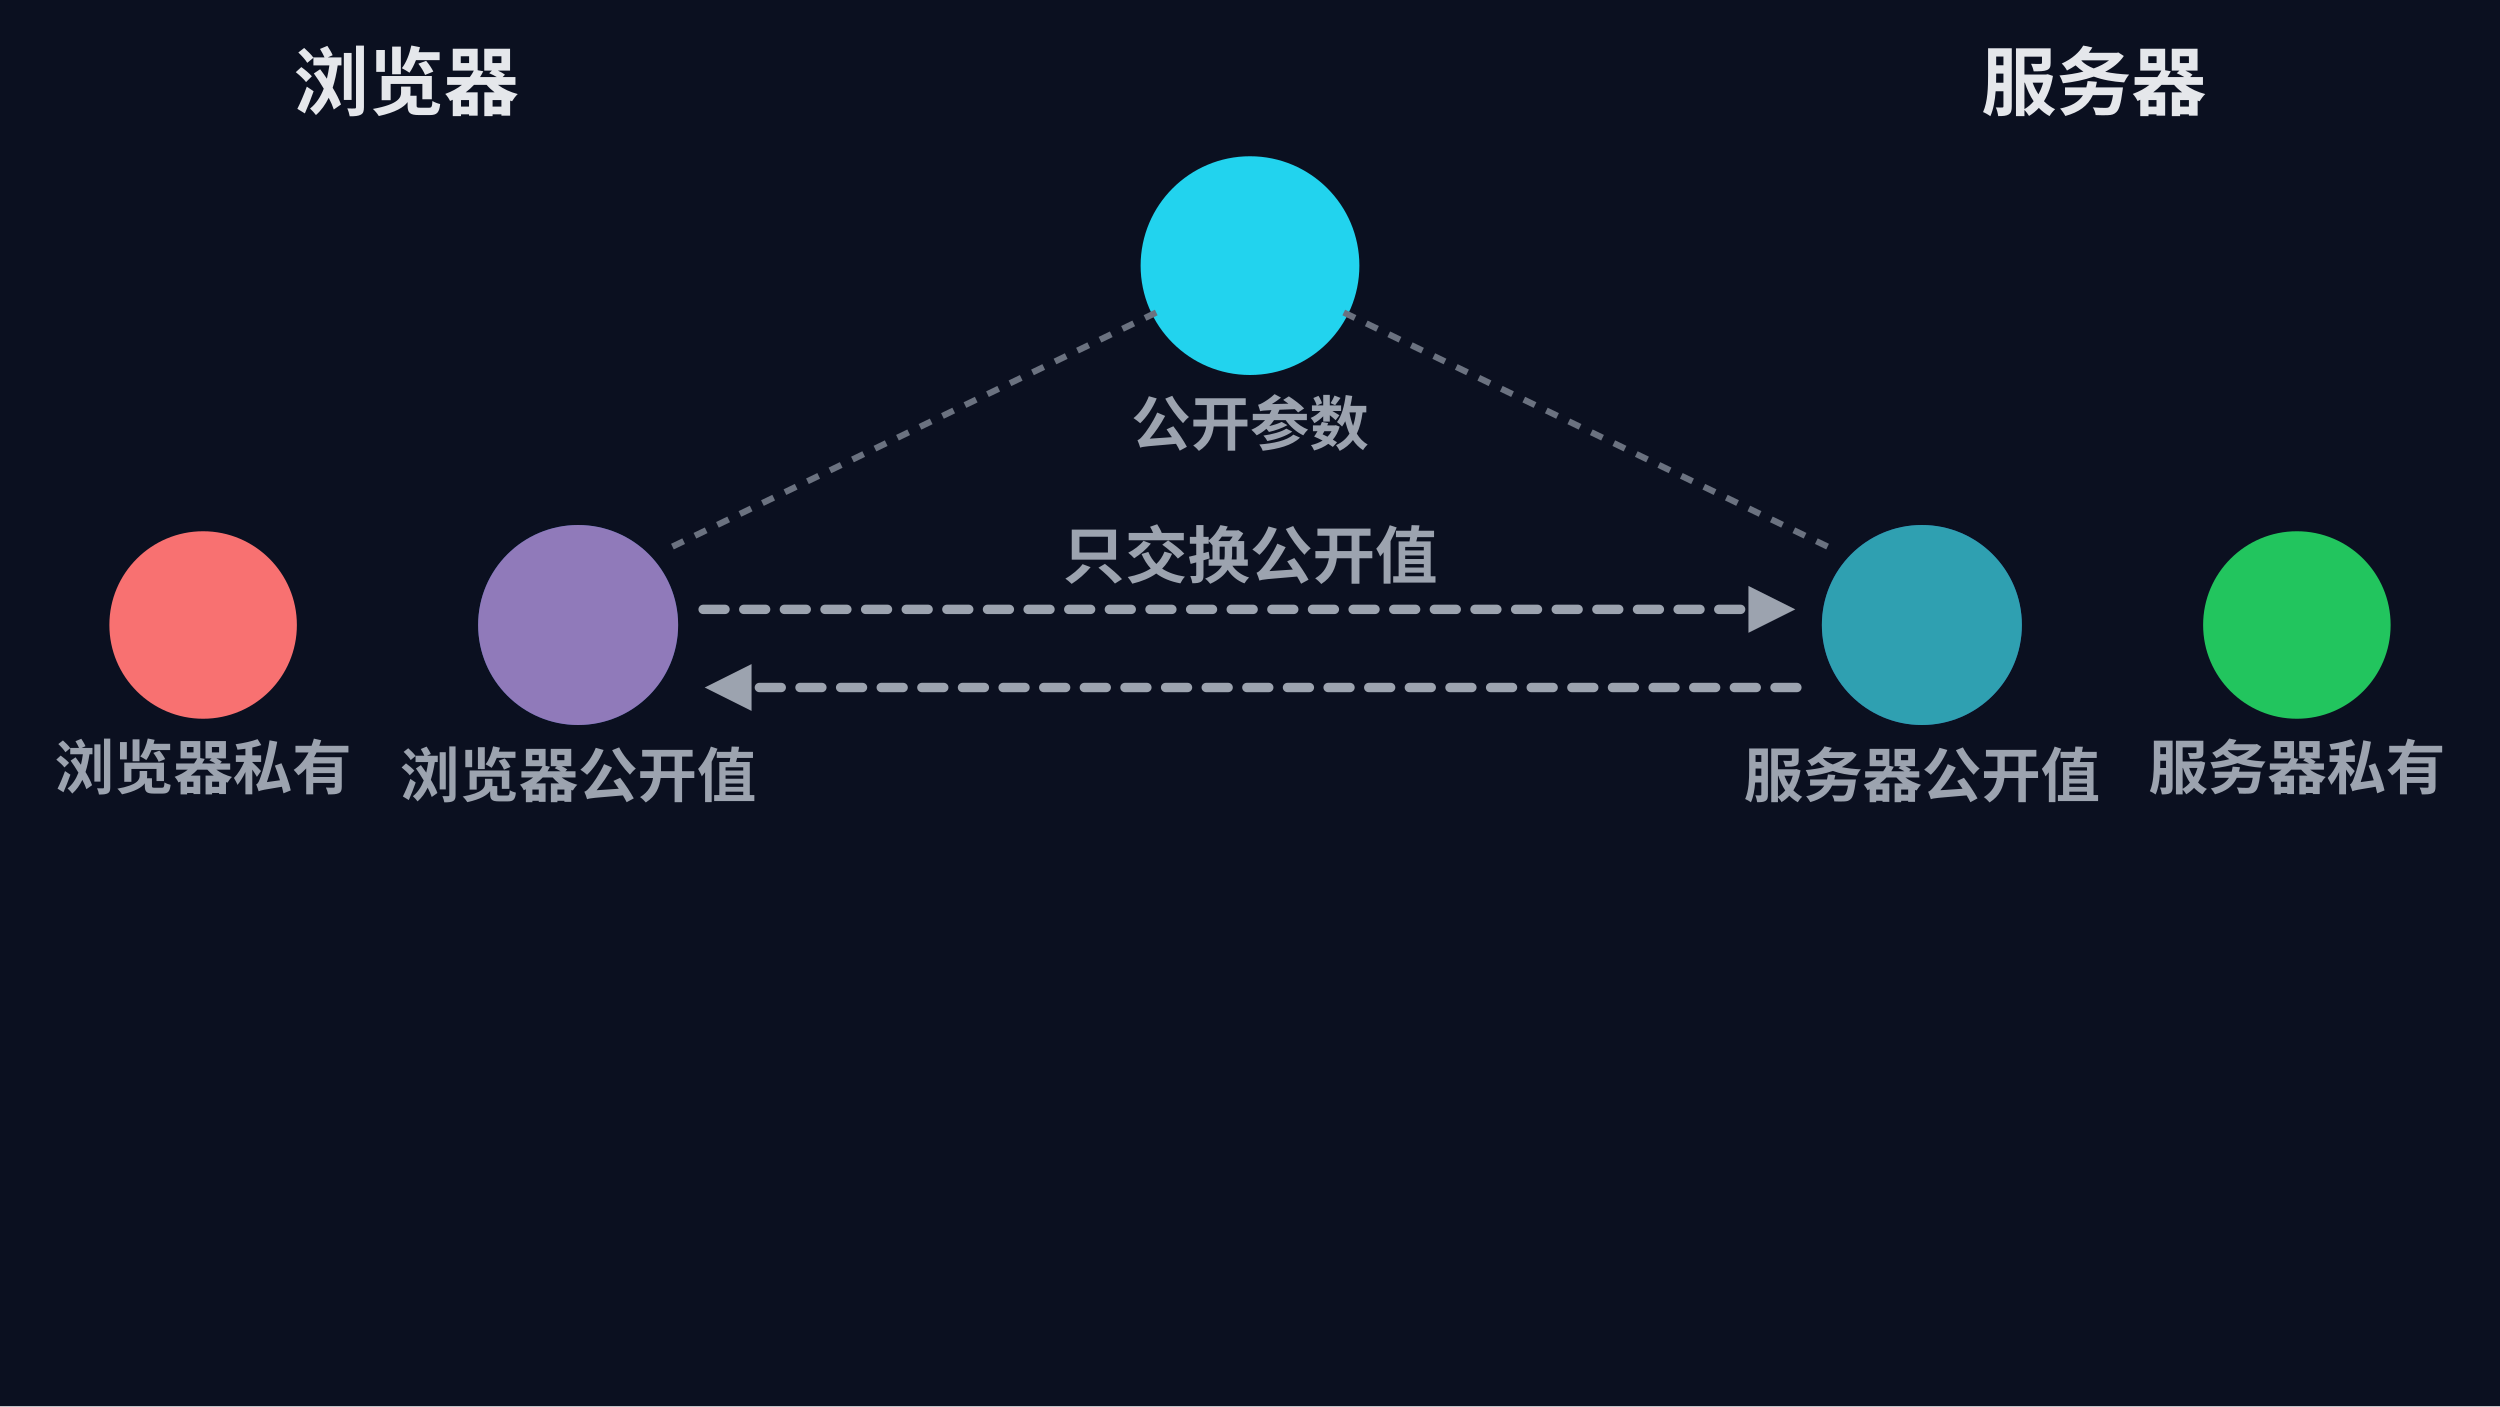
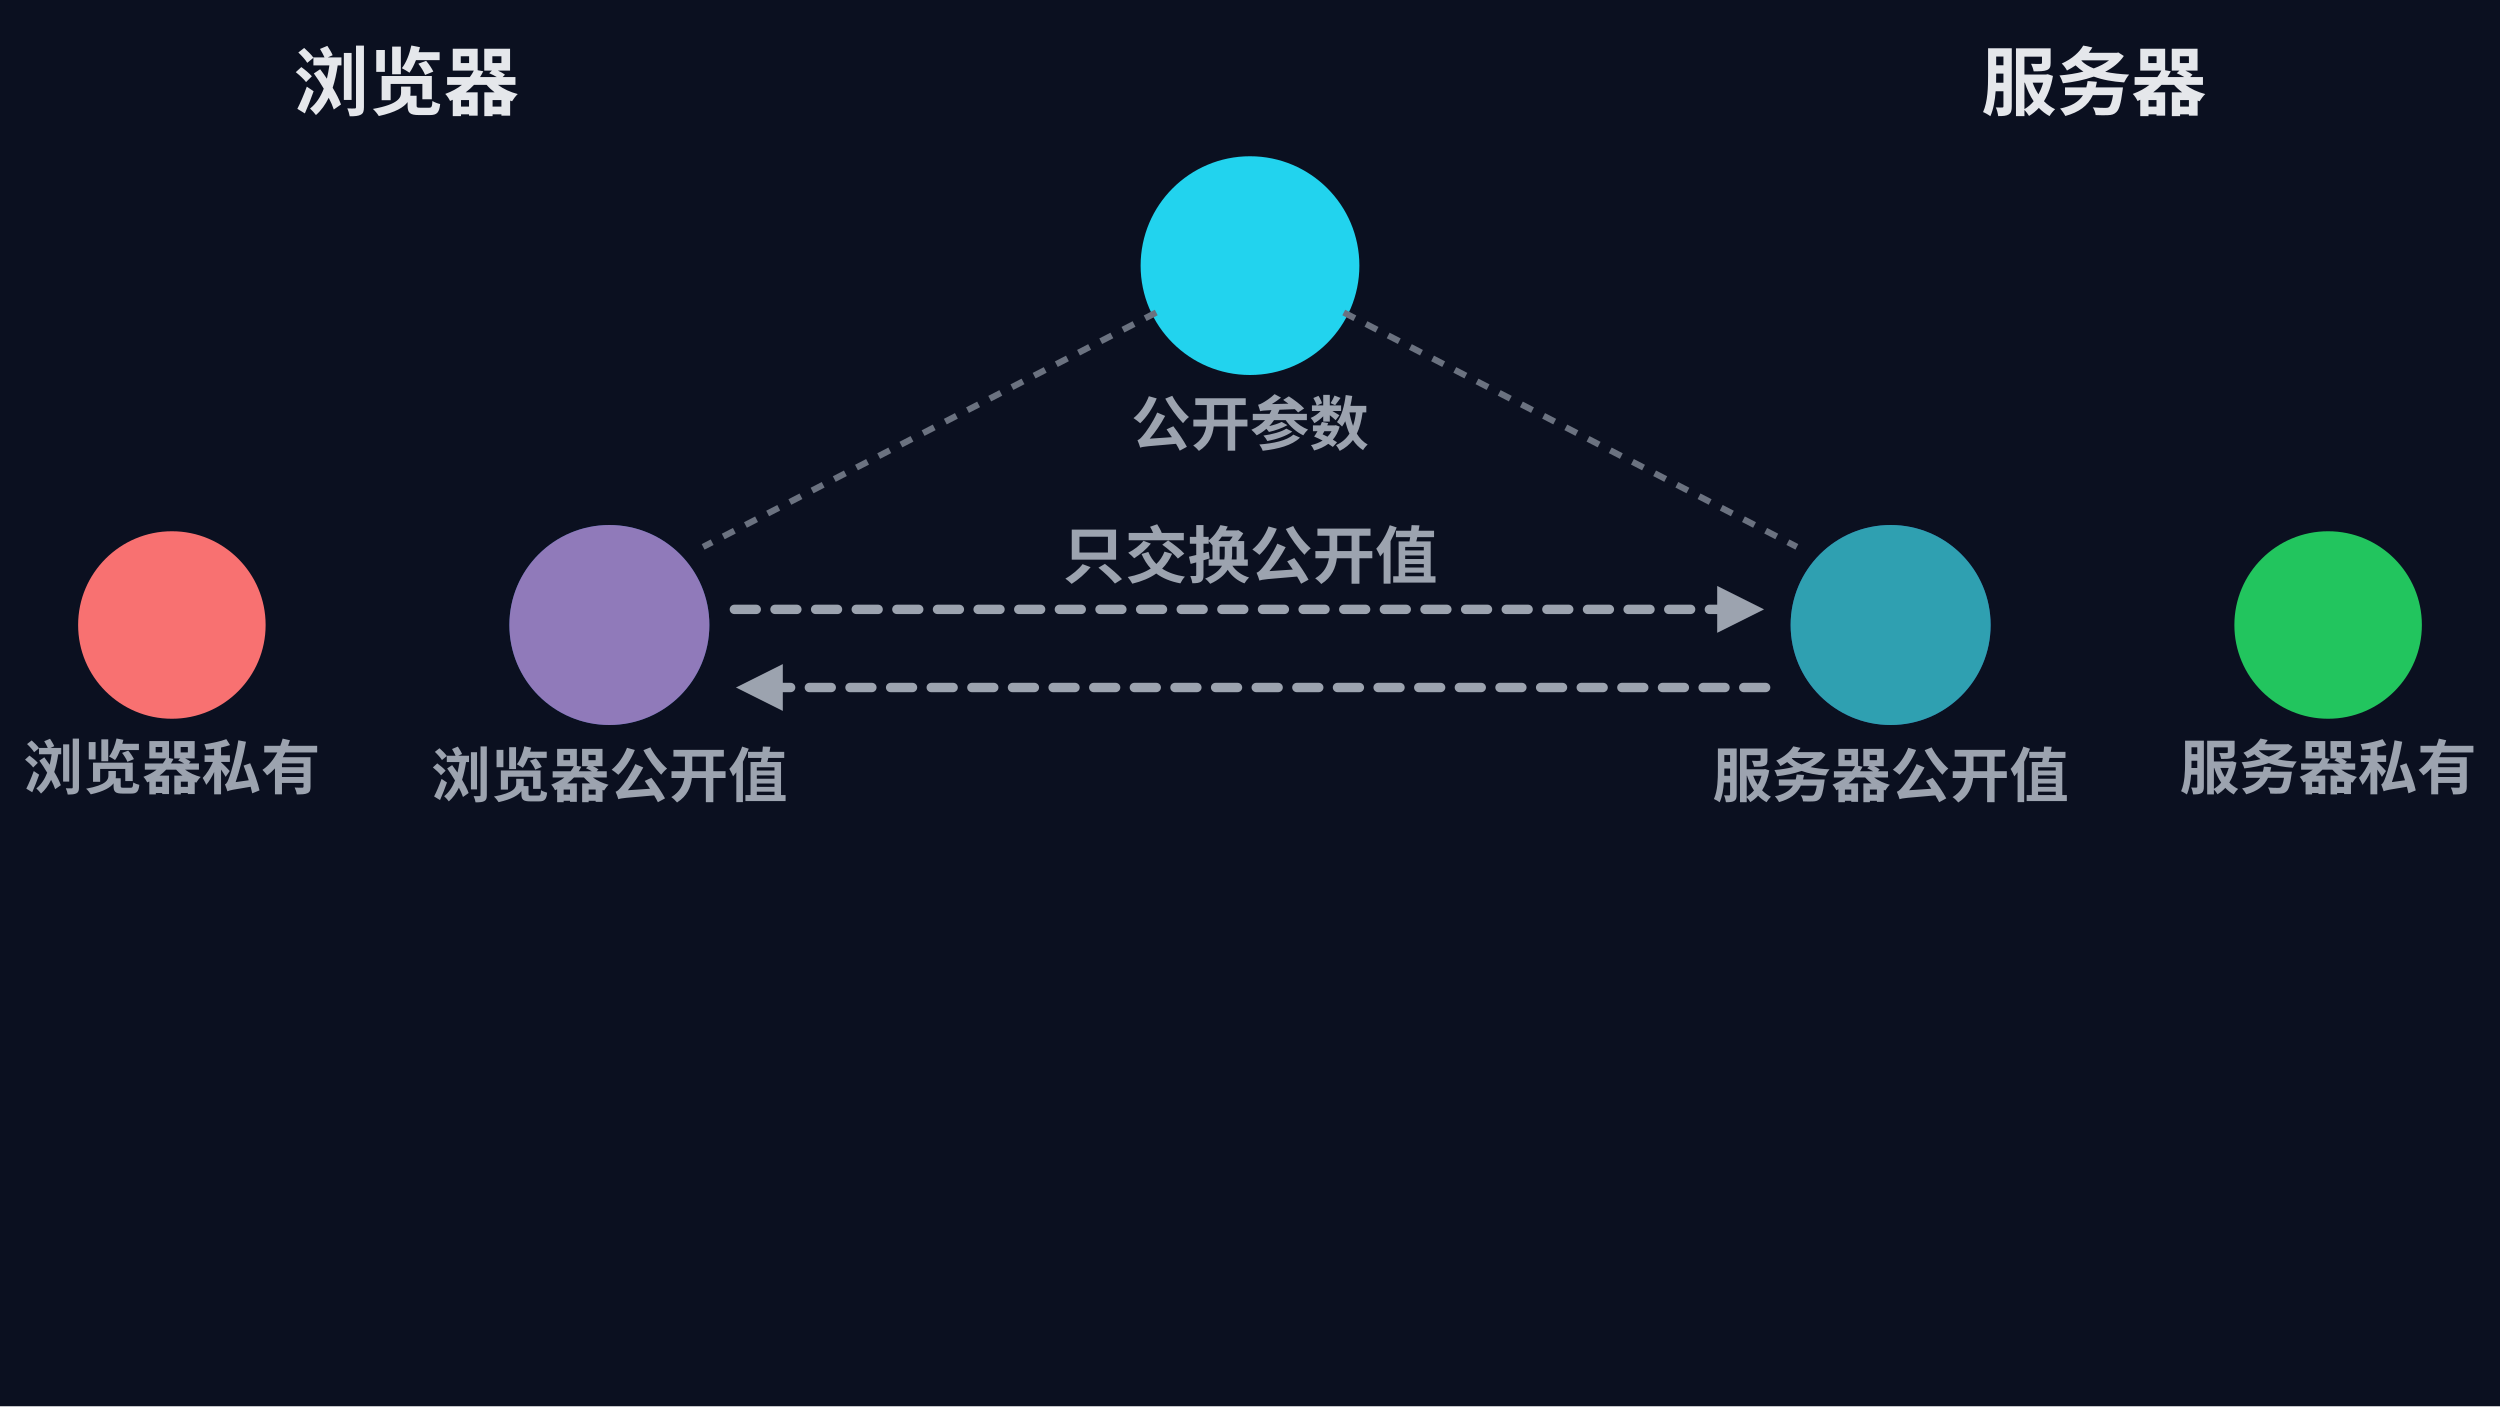
<svg xmlns="http://www.w3.org/2000/svg" viewBox="0 0 1600 900" width="1600" height="900">
  <rect width="1600" height="900" fill="#0B1020" />
  <defs>
    <marker id="ah" viewBox="0 0 10 10" refX="7" refY="5" markerWidth="5" markerHeight="5" orient="auto">
      <path d="M0 0 L10 5 L0 10z" fill="#9CA3AF" />
    </marker>
  </defs>
  <text x="260" y="70" text-anchor="middle" font-family="system-ui, -apple-system, 'PingFang SC', 'Noto Sans CJK SC', sans-serif" font-size="48" font-weight="600" fill="#E5E7EB">浏览器</text>
  <text x="1340" y="70" text-anchor="middle" font-family="system-ui, -apple-system, 'PingFang SC', 'Noto Sans CJK SC', sans-serif" font-size="48" font-weight="600" fill="#E5E7EB">服务器</text>
  <g id="shared-param">
    <circle id="param" cx="800" cy="170" r="70" fill="#22D3EE" />
    <text x="800" y="285" text-anchor="middle" font-family="system-ui, -apple-system, 'PingFang SC', 'Noto Sans CJK SC', sans-serif" font-size="38" font-weight="600" fill="#9CA3AF">公开参数</text>
  </g>
  <g id="left-secret">
-     <circle id="a-secret" cx="130" cy="400" r="60" fill="#F87171" />
-     <text x="130" y="505" text-anchor="middle" font-family="system-ui, -apple-system, 'PingFang SC', 'Noto Sans CJK SC', sans-serif" font-size="38" font-weight="600" fill="#9CA3AF">浏览器私有</text>
+     <circle id="a-secret" cx="110" cy="400" r="60" fill="#F87171" />
+     <text x="110" y="505" text-anchor="middle" font-family="system-ui, -apple-system, 'PingFang SC', 'Noto Sans CJK SC', sans-serif" font-size="38" font-weight="600" fill="#9CA3AF">浏览器私有</text>
  </g>
  <g id="right-secret">
-     <circle id="b-secret" cx="1470" cy="400" r="60" fill="#22C55E" />
-     <text x="1470" y="505" text-anchor="middle" font-family="system-ui, -apple-system, 'PingFang SC', 'Noto Sans CJK SC', sans-serif" font-size="38" font-weight="600" fill="#9CA3AF">服务器私有</text>
+     <circle id="b-secret" cx="1490" cy="400" r="60" fill="#22C55E" />
+     <text x="1490" y="505" text-anchor="middle" font-family="system-ui, -apple-system, 'PingFang SC', 'Noto Sans CJK SC', sans-serif" font-size="38" font-weight="600" fill="#9CA3AF">服务器私有</text>
  </g>
  <g id="mix" stroke="#6B7280" stroke-width="4" stroke-dasharray="8 8" fill="none">
-     <path d="M740 200 L430 350" />
-     <path d="M860 200 L1170 350" />
+     <path d="M740 200 L450 350" />
+     <path d="M860 200 L1150 350" />
  </g>
  <g id="left-public">
-     <circle id="a-pub" cx="370" cy="400" r="64" fill="#3B82F6" />
-     <circle cx="370" cy="400" r="64" fill="#F87171" opacity="0.45" />
-     <text x="370" y="510" text-anchor="middle" font-family="system-ui, -apple-system, 'PingFang SC', 'Noto Sans CJK SC', sans-serif" font-size="38" font-weight="600" fill="#9CA3AF">浏览器公开值</text>
+     <circle id="a-pub" cx="390" cy="400" r="64" fill="#3B82F6" />
+     <circle cx="390" cy="400" r="64" fill="#F87171" opacity="0.45" />
+     <text x="390" y="510" text-anchor="middle" font-family="system-ui, -apple-system, 'PingFang SC', 'Noto Sans CJK SC', sans-serif" font-size="38" font-weight="600" fill="#9CA3AF">浏览器公开值</text>
  </g>
  <g id="right-public">
-     <circle id="b-pub" cx="1230" cy="400" r="64" fill="#3B82F6" />
-     <circle cx="1230" cy="400" r="64" fill="#22C55E" opacity="0.45" />
-     <text x="1230" y="510" text-anchor="middle" font-family="system-ui, -apple-system, 'PingFang SC', 'Noto Sans CJK SC', sans-serif" font-size="38" font-weight="600" fill="#9CA3AF">服务器公开值</text>
+     <circle id="b-pub" cx="1210" cy="400" r="64" fill="#3B82F6" />
+     <circle cx="1210" cy="400" r="64" fill="#22C55E" opacity="0.45" />
+     <text x="1210" y="510" text-anchor="middle" font-family="system-ui, -apple-system, 'PingFang SC', 'Noto Sans CJK SC', sans-serif" font-size="38" font-weight="600" fill="#9CA3AF">服务器公开值</text>
  </g>
  <g id="exchange" stroke-dasharray="14 12">
-     <path d="M450 390 L1140 390" stroke="#9CA3AF" stroke-width="6" stroke-linecap="round" marker-end="url(#ah)" />
-     <path d="M1150 440 L460 440" stroke="#9CA3AF" stroke-width="6" stroke-linecap="round" marker-end="url(#ah)" />
+     <path d="M470 390 L1120 390" stroke="#9CA3AF" stroke-width="6" stroke-linecap="round" marker-end="url(#ah)" />
+     <path d="M1130 440 L480 440" stroke="#9CA3AF" stroke-width="6" stroke-linecap="round" marker-end="url(#ah)" />
  </g>
  <text x="800" y="370" text-anchor="middle" font-family="system-ui, -apple-system, 'PingFang SC', 'Noto Sans CJK SC', sans-serif" font-size="40" font-weight="600" fill="#9CA3AF">只交换公开值</text>
</svg>
